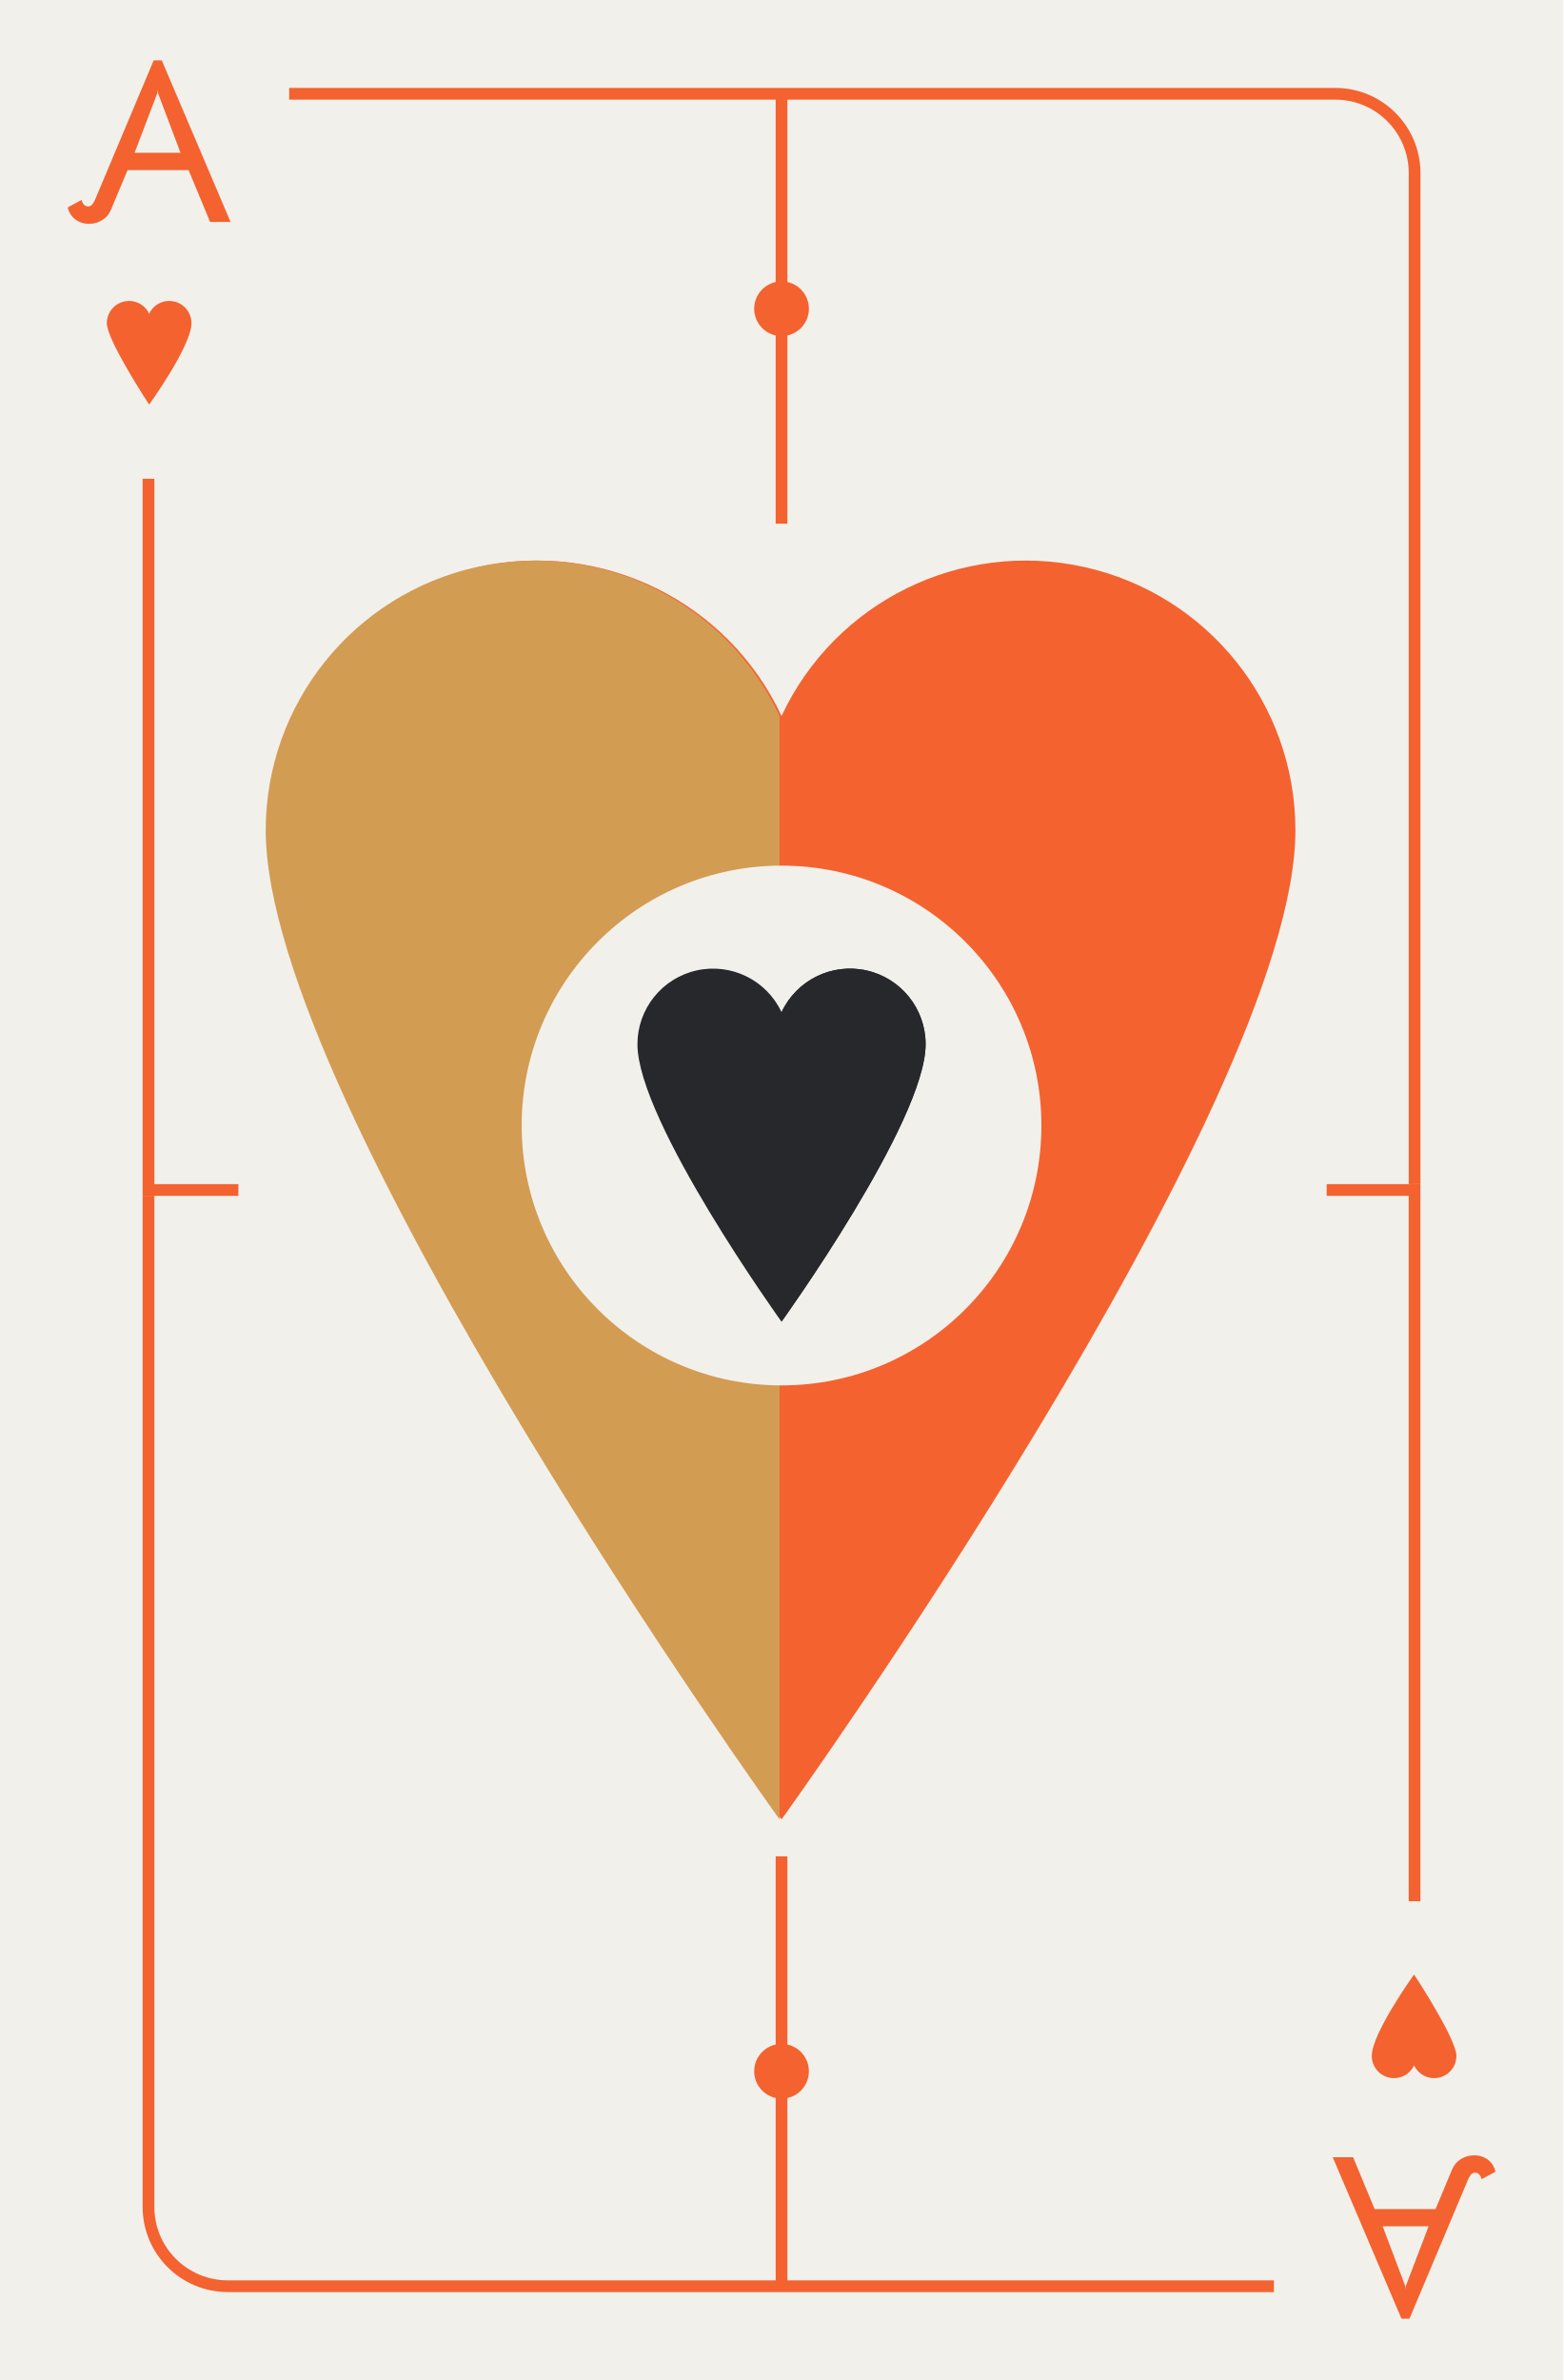
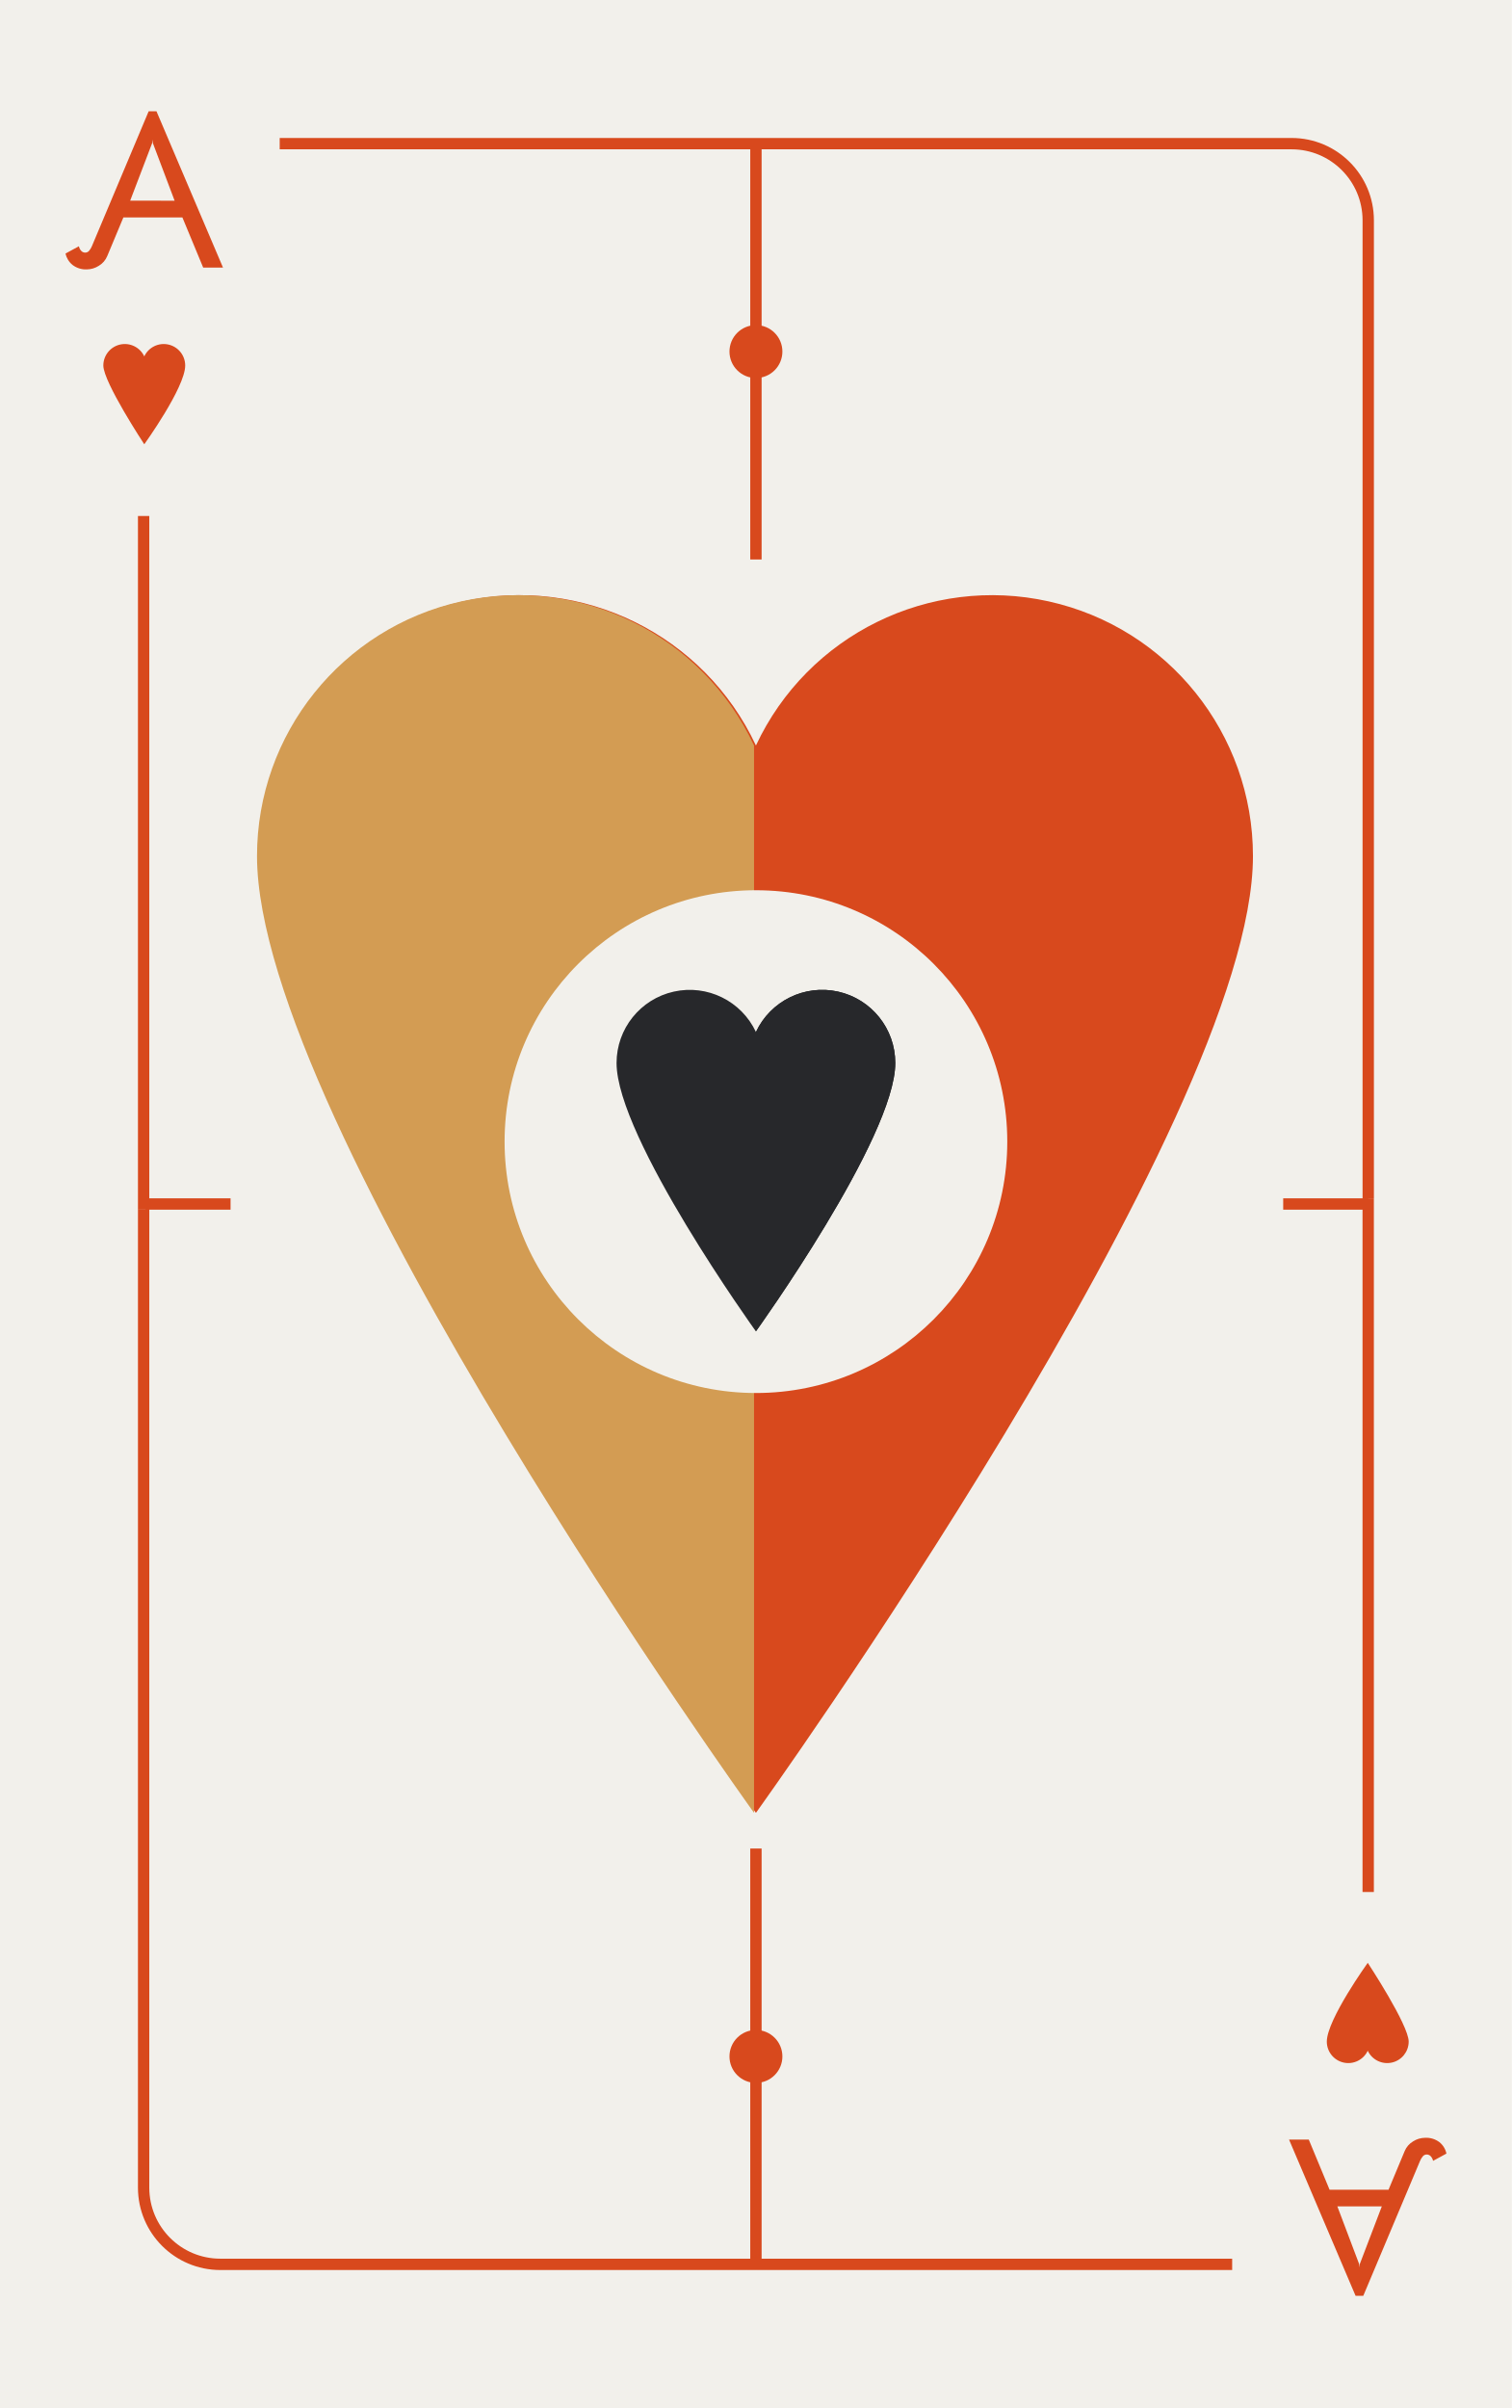
- <svg xmlns="http://www.w3.org/2000/svg" viewBox="0 0 800 1218">
+ <svg xmlns="http://www.w3.org/2000/svg" viewBox="0 0 800 1274">
  <defs>
-     <style>.cls-1{fill:#f2f0eb;}.cls-2{fill:#f4622f;}.cls-3{fill:#d39c53;}.cls-4{fill:#27282b;}</style>
+     <style>.cls-1{fill:#f2f0eb;}.cls-2{fill:#d8491d;}.cls-3{fill:#d39c53;}.cls-4{fill:#27282b;}</style>
  </defs>
  <g id="Layer_2" data-name="Layer 2">
-     <rect class="cls-1" width="800" height="1218" />
+     <rect class="cls-1" width="800" height="1274" />
  </g>
  <g id="Layer_1" data-name="Layer 1">
-     <path class="cls-2" d="M663,424.93a138,138,0,0,0-263-58.51v.12l0-.12a138,138,0,0,0-263,58.51c0,140.71,263,506.19,263,506.19l0-.19v.19S663,565.64,663,424.93Z" />
-     <path class="cls-3" d="M399,366.42v.12l0-.12a138,138,0,0,0-263,58.51c0,140.71,263,506.19,263,506.19l0-.19V366.42Z" />
-     <circle class="cls-1" cx="400" cy="576" r="133" />
-     <rect class="cls-2" x="77" y="606" width="45" height="6" />
-     <rect class="cls-2" x="679" y="606" width="45" height="6" />
-     <rect class="cls-2" x="397" y="48" width="6" height="220" />
-     <rect class="cls-2" x="397" y="950" width="6" height="220" />
-     <circle class="cls-2" cx="400" cy="158" r="14" />
-     <circle class="cls-2" cx="400" cy="1060" r="14" />
-     <path class="cls-4" d="M473.74,534.38A38.69,38.69,0,0,0,400,518a38.7,38.7,0,0,0-73.75,16.4c0,39.46,73.74,142,73.74,142v0S473.74,573.84,473.74,534.38Z" />
-     <path class="cls-4" d="M473.74,534.38A38.69,38.69,0,0,0,400,518s0,158.35,0,158.35v0S473.74,573.84,473.74,534.38Z" />
-     <path class="cls-2" d="M98,165.37a11.37,11.37,0,0,0-21.66-4.82,11.37,11.37,0,0,0-21.66,4.82c0,8.83,21.66,41.69,21.66,41.69S98,177,98,165.37Z" />
-     <rect class="cls-2" x="73" y="245" width="6" height="367" />
-     <path class="cls-2" d="M727,606h-6V88.54A37.58,37.58,0,0,0,683.46,51H148V45H683.46A43.59,43.59,0,0,1,727,88.54Z" />
-     <path class="cls-2" d="M38.4,112.19a10.58,10.58,0,0,1-3.72-6.06l7.08-3.84A5,5,0,0,0,43,104.75a2.88,2.88,0,0,0,2.1.9,2.69,2.69,0,0,0,2-.9,9,9,0,0,0,1.56-2.58l30-71.28H82.8L118,113.57H107.52l-11-26.52H65.28l-8.52,20.4a10.69,10.69,0,0,1-4.44,5.16A12,12,0,0,1,46,114.53,11.62,11.62,0,0,1,38.4,112.19Zm54-34L80.88,47.69l-.24-1.8-.12,1.8L68.88,78.17Z" />
-     <path class="cls-2" d="M702.08,1052.16a11.37,11.37,0,0,0,21.66,4.82,11.37,11.37,0,0,0,21.66-4.82c0-8.83-21.66-41.69-21.66-41.69S702.08,1040.57,702.08,1052.16Z" />
-     <rect class="cls-2" x="720.98" y="606" width="6" height="367" />
-     <path class="cls-2" d="M652,1173H116.52A43.59,43.59,0,0,1,73,1129.46V612h6v517.46A37.58,37.58,0,0,0,116.52,1167H652Z" />
-     <path class="cls-2" d="M761.66,1105.34a10.58,10.58,0,0,1,3.72,6.06l-7.08,3.84a5,5,0,0,0-1.26-2.46,2.88,2.88,0,0,0-2.1-.9,2.69,2.69,0,0,0-2,.9,9,9,0,0,0-1.56,2.58l-30,71.28h-4.08L682.1,1104h10.44l11,26.52h31.2l8.52-20.4a10.69,10.69,0,0,1,4.44-5.16,12,12,0,0,1,6.36-1.92A11.62,11.62,0,0,1,761.66,1105.34Zm-54,34,11.52,30.48.24,1.8.12-1.8,11.64-30.48Z" />
+     <path class="cls-2" d="M663,452.93a138,138,0,0,0-263-58.51v.12l0-.12a138,138,0,0,0-263,58.51c0,140.71,263,506.19,263,506.19l0-.19v.19S663,593.64,663,452.93Z" />
+     <path class="cls-3" d="M399,394.42v.12l0-.12a138,138,0,0,0-263,58.51c0,140.71,263,506.19,263,506.19l0-.19V394.42Z" />
+     <circle class="cls-1" cx="400" cy="604" r="133" />
+     <rect class="cls-2" x="77" y="634" width="45" height="6" />
+     <rect class="cls-2" x="679" y="634" width="45" height="6" />
+     <rect class="cls-2" x="397" y="76" width="6" height="220" />
+     <rect class="cls-2" x="397" y="978" width="6" height="220" />
+     <circle class="cls-2" cx="400" cy="186" r="14" />
+     <circle class="cls-2" cx="400" cy="1088" r="14" />
+     <path class="cls-4" d="M473.74,562.38A38.69,38.69,0,0,0,400,546a38.7,38.7,0,0,0-73.75,16.4c0,39.46,73.74,142,73.74,142v0S473.74,601.84,473.74,562.38Z" />
+     <path class="cls-4" d="M473.74,562.38A38.69,38.69,0,0,0,400,546s0,158.35,0,158.35v0S473.74,601.84,473.74,562.38Z" />
+     <path class="cls-2" d="M98,193.37a11.37,11.37,0,0,0-21.66-4.82,11.37,11.37,0,0,0-21.66,4.82c0,8.83,21.66,41.69,21.66,41.69S98,205,98,193.37Z" />
+     <rect class="cls-2" x="73" y="273" width="6" height="367" />
+     <path class="cls-2" d="M727,634h-6V116.54A37.58,37.58,0,0,0,683.46,79H148V73H683.46A43.59,43.59,0,0,1,727,116.54Z" />
+     <path class="cls-2" d="M38.4,140.19a10.58,10.58,0,0,1-3.72-6.06l7.08-3.84A5,5,0,0,0,43,132.75a2.88,2.88,0,0,0,2.1.9,2.69,2.69,0,0,0,2-.9,9,9,0,0,0,1.56-2.58l30-71.28H82.8L118,141.57H107.52l-11-26.52H65.28l-8.52,20.4a10.69,10.69,0,0,1-4.44,5.16A12,12,0,0,1,46,142.53,11.62,11.62,0,0,1,38.4,140.19Zm54-34L80.88,75.69l-.24-1.8-.12,1.8L68.88,106.17Z" />
+     <path class="cls-2" d="M702.08,1080.16a11.37,11.37,0,0,0,21.66,4.82,11.37,11.37,0,0,0,21.66-4.82c0-8.83-21.66-41.69-21.66-41.69S702.08,1068.57,702.08,1080.16Z" />
+     <rect class="cls-2" x="720.98" y="634" width="6" height="367" />
+     <path class="cls-2" d="M652,1201H116.52A43.59,43.59,0,0,1,73,1157.46V640h6v517.46A37.58,37.58,0,0,0,116.52,1195H652Z" />
+     <path class="cls-2" d="M761.66,1133.34a10.58,10.58,0,0,1,3.72,6.06l-7.08,3.84a5,5,0,0,0-1.26-2.46,2.88,2.88,0,0,0-2.1-.9,2.69,2.69,0,0,0-2,.9,9,9,0,0,0-1.56,2.58l-30,71.28h-4.08L682.1,1132h10.44l11,26.52h31.2l8.52-20.4a10.69,10.69,0,0,1,4.44-5.16,12,12,0,0,1,6.36-1.92A11.62,11.62,0,0,1,761.66,1133.34Zm-54,34,11.52,30.48.24,1.8.12-1.8,11.64-30.48Z" />
  </g>
</svg>
